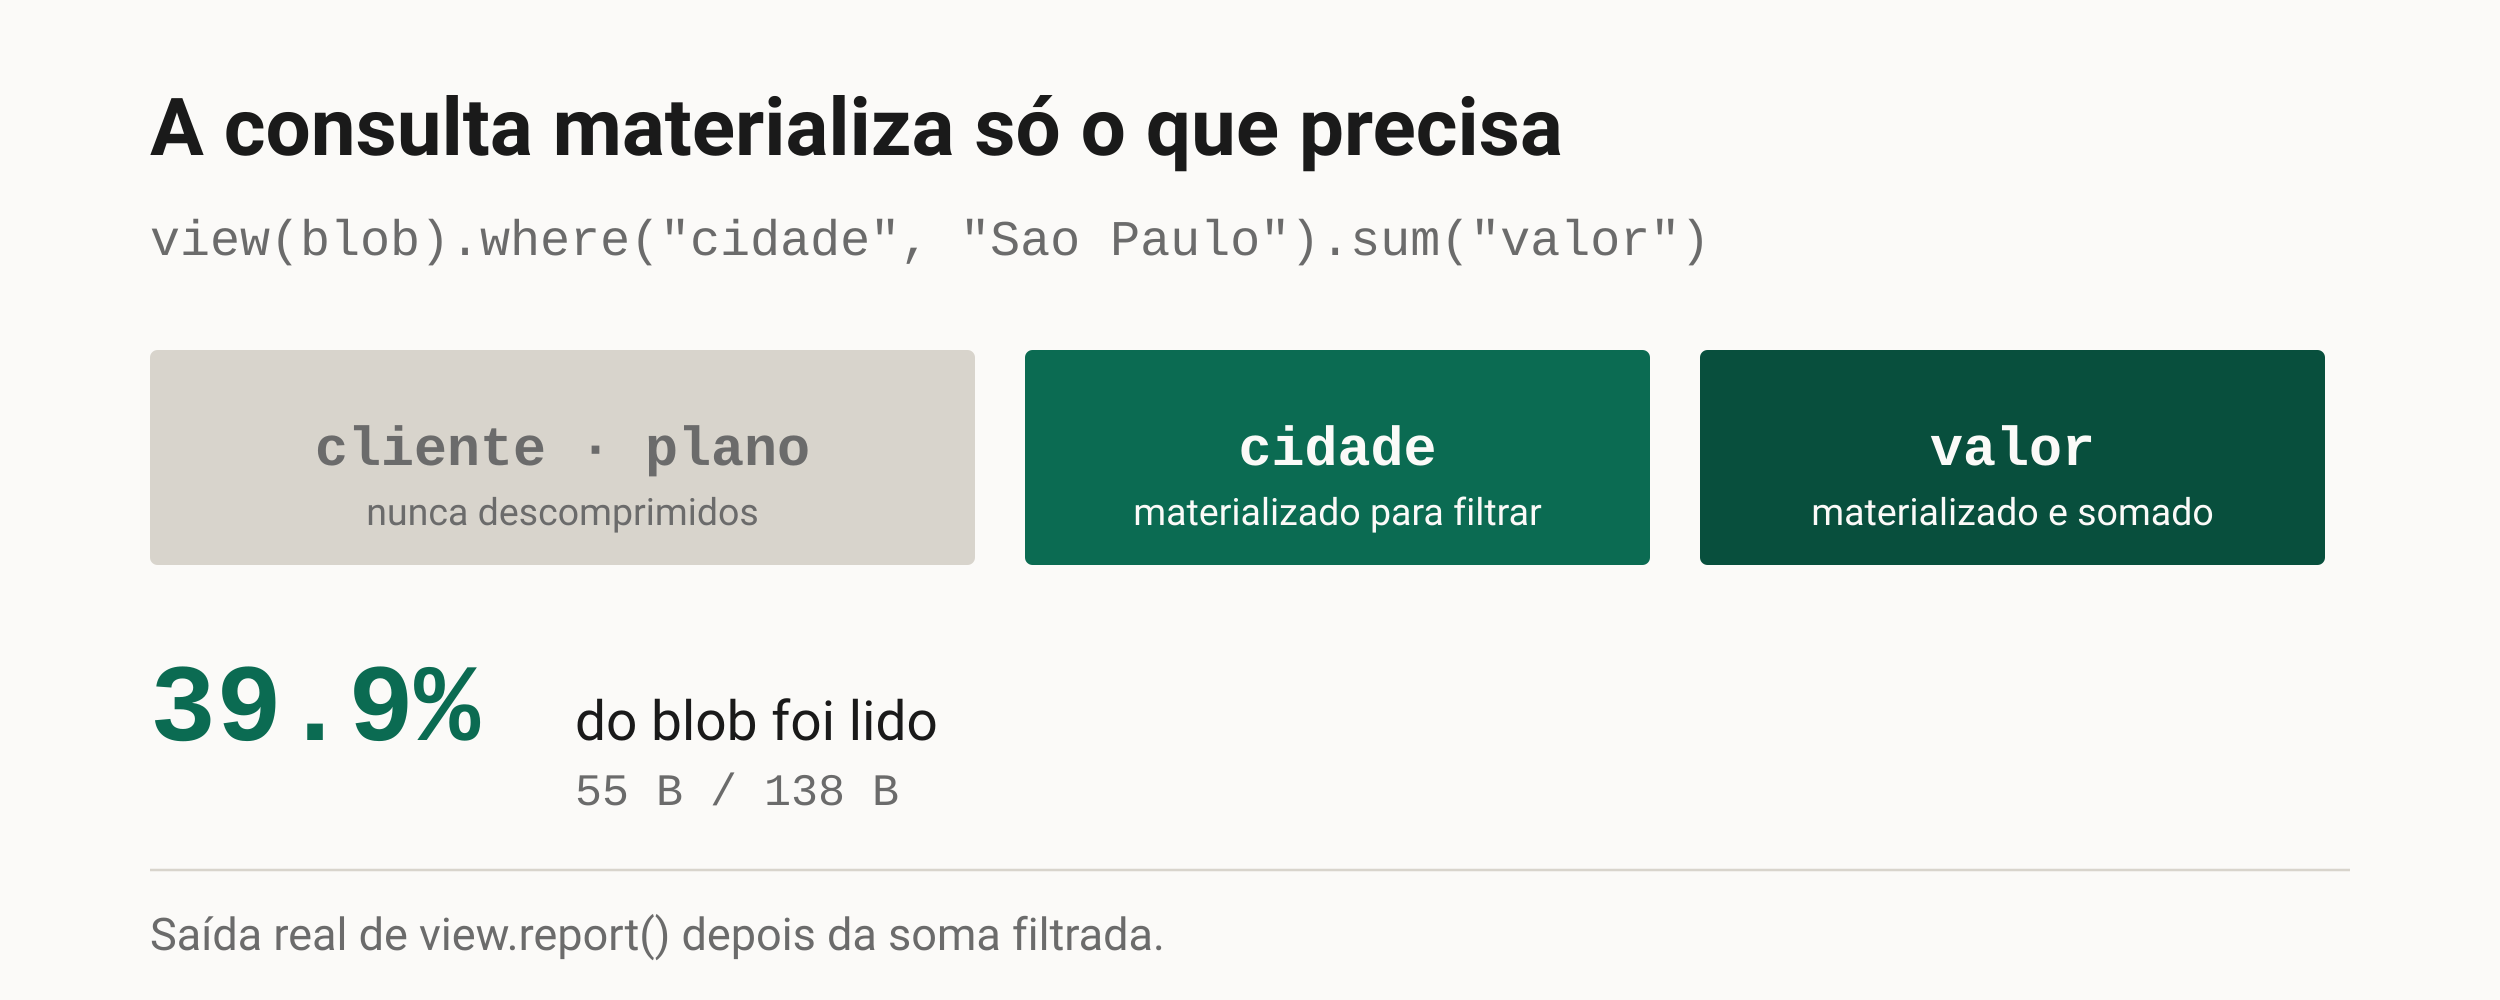
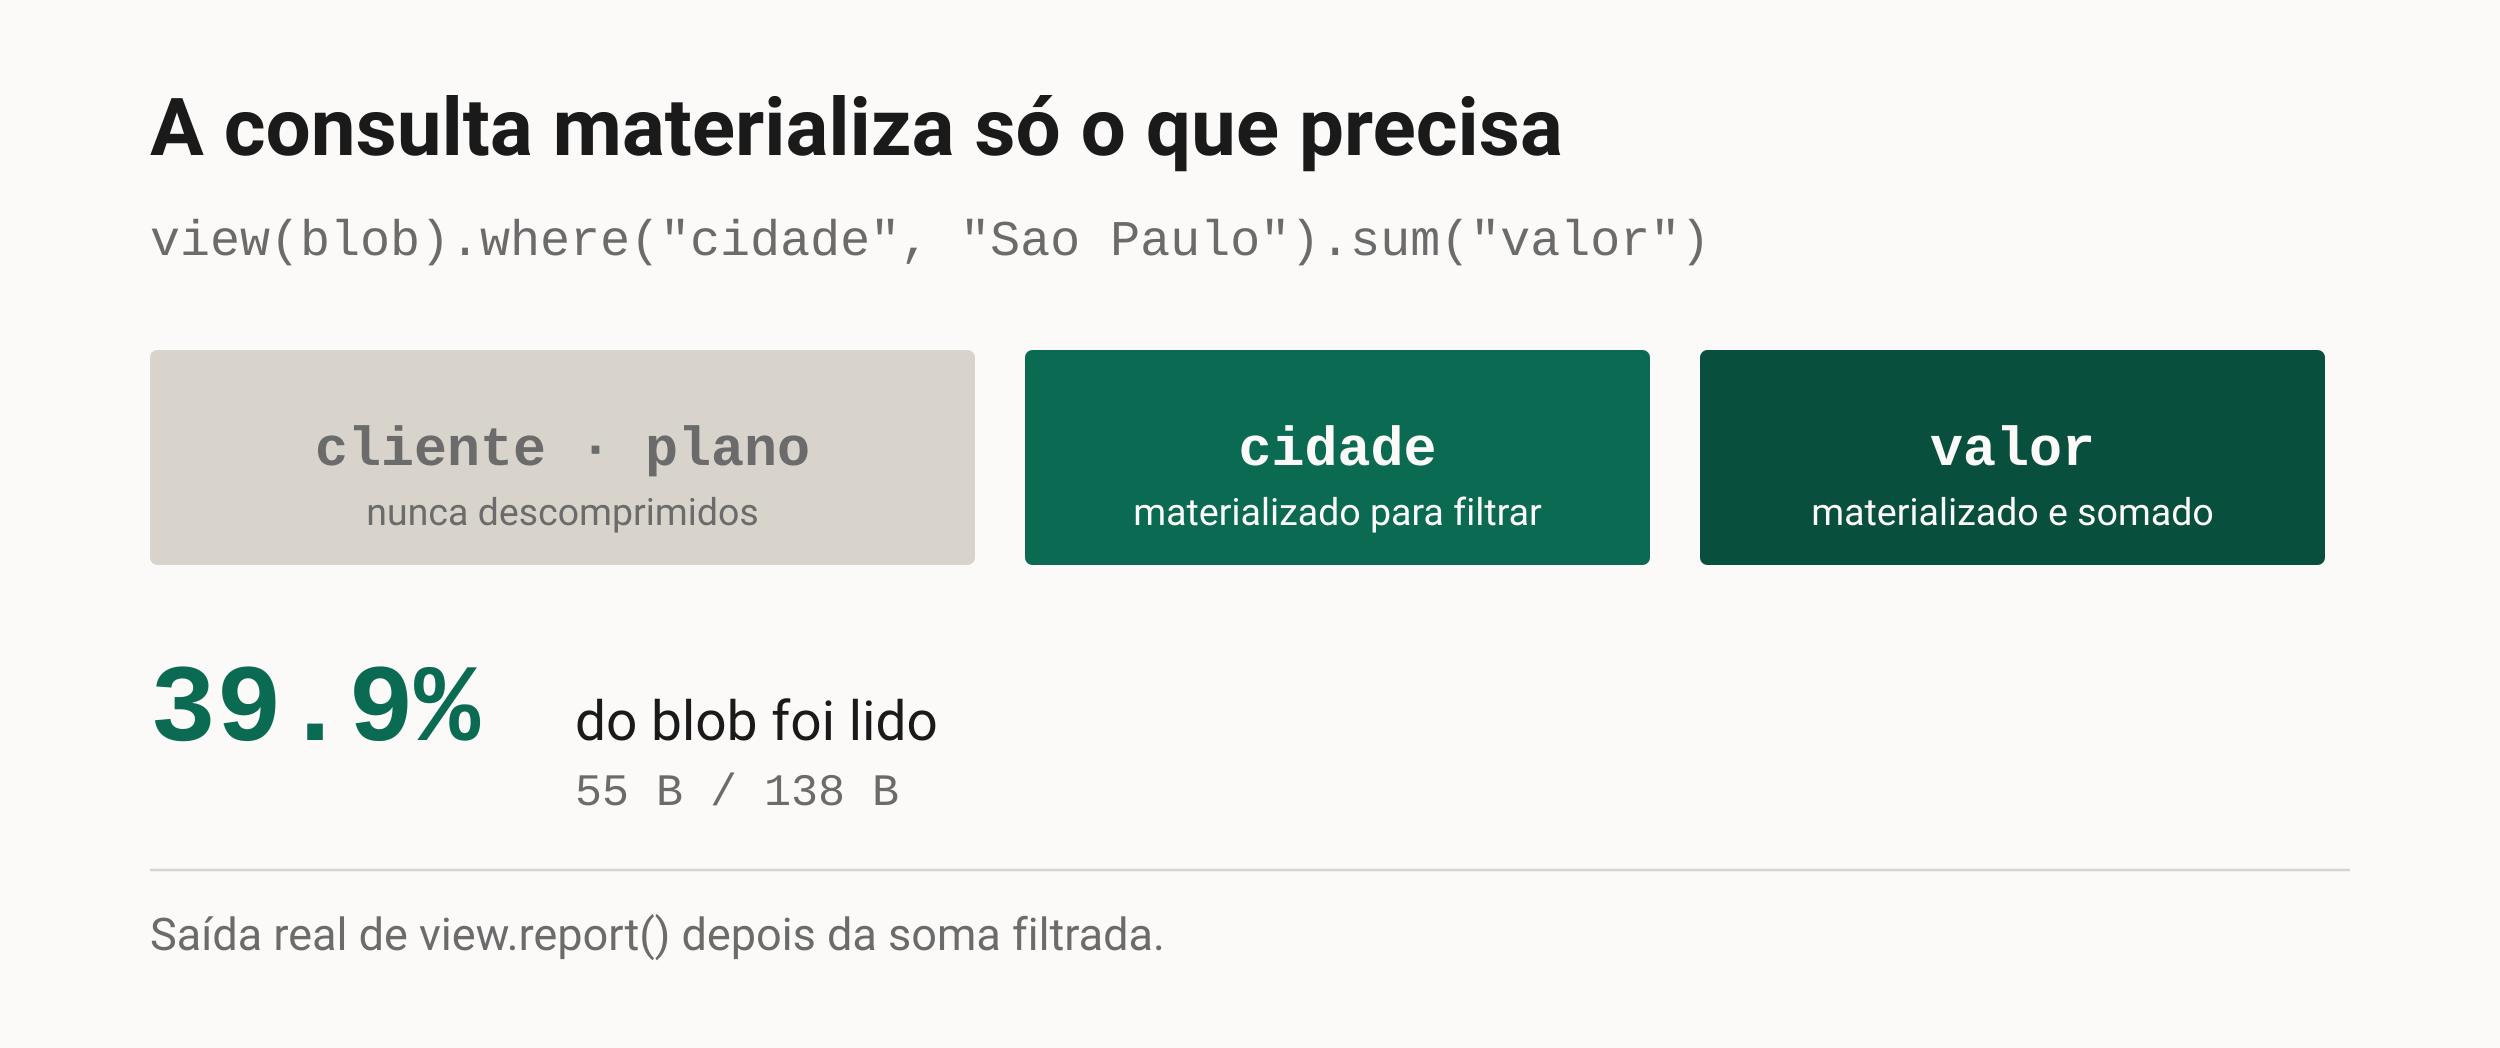
- <svg xmlns="http://www.w3.org/2000/svg" width="1000" height="400" viewBox="0 0 1000 400">
-   <rect width="1000" height="400" fill="#fbfaf8" />
+ <svg xmlns="http://www.w3.org/2000/svg" width="1000" height="419" viewBox="0 0 1000 419">
+   <rect width="1000" height="419" fill="#fbfaf8" />
  <text x="60" y="62" font-family="system-ui, -apple-system, 'Segoe UI', Roboto, Helvetica, Arial, sans-serif" font-size="32" fill="#1a1a1a" font-weight="600" text-anchor="start" xml:space="preserve">A consulta materializa só o que precisa</text>
  <text x="60" y="102" font-family="ui-monospace, SFMono-Regular, Consolas, 'Liberation Mono', monospace" font-size="20" fill="#6b6b6b" text-anchor="start" xml:space="preserve">view(blob).where("cidade", "Sao Paulo").sum("valor")</text>
  <rect x="60" y="140" width="330" height="86" rx="3" fill="#d8d4cc" />
  <text x="225" y="186" font-family="ui-monospace, SFMono-Regular, Consolas, 'Liberation Mono', monospace" font-size="22" fill="#6b6b6b" font-weight="600" text-anchor="middle" xml:space="preserve">cliente · plano</text>
  <text x="225" y="210" font-family="system-ui, -apple-system, 'Segoe UI', Roboto, Helvetica, Arial, sans-serif" font-size="15" fill="#6b6b6b" text-anchor="middle" xml:space="preserve">nunca descomprimidos</text>
  <rect x="410" y="140" width="250" height="86" rx="3" fill="#0b6b52" />
  <text x="535" y="186" font-family="ui-monospace, SFMono-Regular, Consolas, 'Liberation Mono', monospace" font-size="22" fill="#fbfaf8" font-weight="600" text-anchor="middle" xml:space="preserve">cidade</text>
  <text x="535" y="210" font-family="system-ui, -apple-system, 'Segoe UI', Roboto, Helvetica, Arial, sans-serif" font-size="15" fill="#fbfaf8" text-anchor="middle" xml:space="preserve">materializado para filtrar</text>
  <rect x="680" y="140" width="250" height="86" rx="3" fill="#084f3d" />
  <text x="805" y="186" font-family="ui-monospace, SFMono-Regular, Consolas, 'Liberation Mono', monospace" font-size="22" fill="#fbfaf8" font-weight="600" text-anchor="middle" xml:space="preserve">valor</text>
  <text x="805" y="210" font-family="system-ui, -apple-system, 'Segoe UI', Roboto, Helvetica, Arial, sans-serif" font-size="15" fill="#fbfaf8" text-anchor="middle" xml:space="preserve">materializado e somado</text>
  <text x="60" y="296" font-family="ui-monospace, SFMono-Regular, Consolas, 'Liberation Mono', monospace" font-size="44" fill="#0b6b52" font-weight="600" text-anchor="start" xml:space="preserve">39.9%</text>
  <text x="230" y="296" font-family="system-ui, -apple-system, 'Segoe UI', Roboto, Helvetica, Arial, sans-serif" font-size="22" fill="#1a1a1a" text-anchor="start" xml:space="preserve">do blob foi lido</text>
  <text x="230" y="322" font-family="ui-monospace, SFMono-Regular, Consolas, 'Liberation Mono', monospace" font-size="18" fill="#6b6b6b" text-anchor="start" xml:space="preserve">55 B / 138 B</text>
  <line x1="60" y1="348" x2="940" y2="348" stroke="#d8d4cc" stroke-width="1" />
  <text x="60" y="380" font-family="system-ui, -apple-system, 'Segoe UI', Roboto, Helvetica, Arial, sans-serif" font-size="18" fill="#6b6b6b" text-anchor="start" xml:space="preserve">Saída real de view.report() depois da soma filtrada.</text>
</svg>
